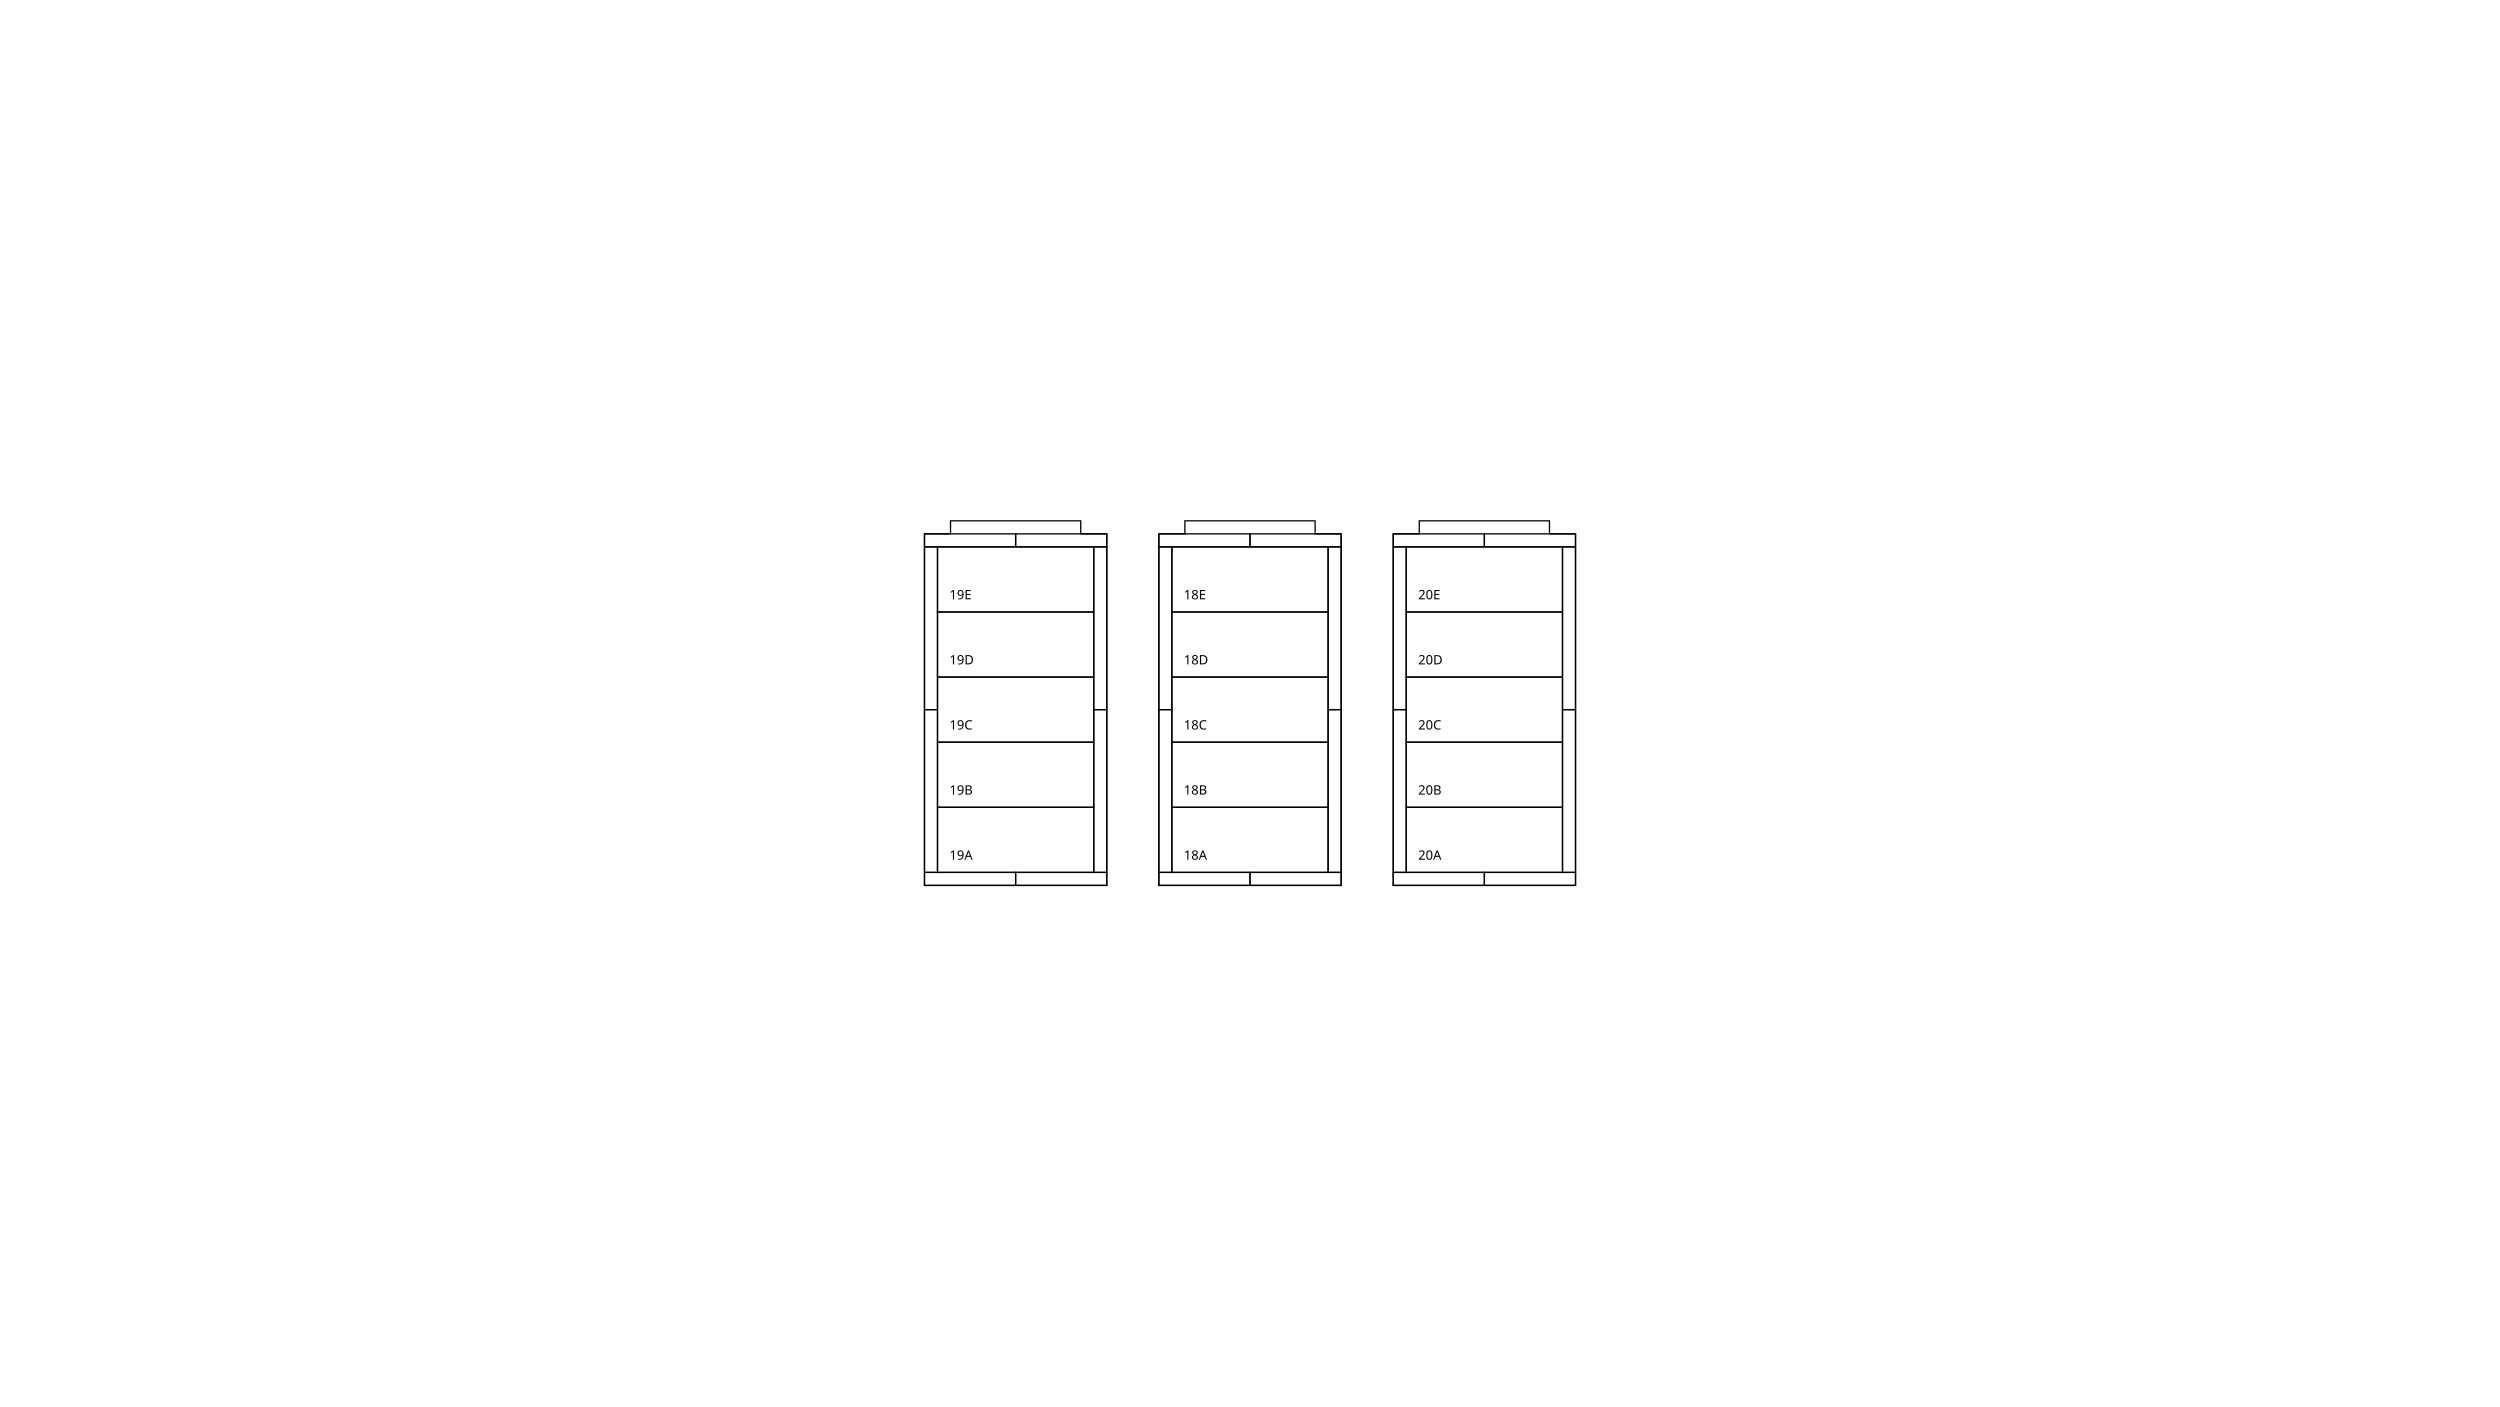
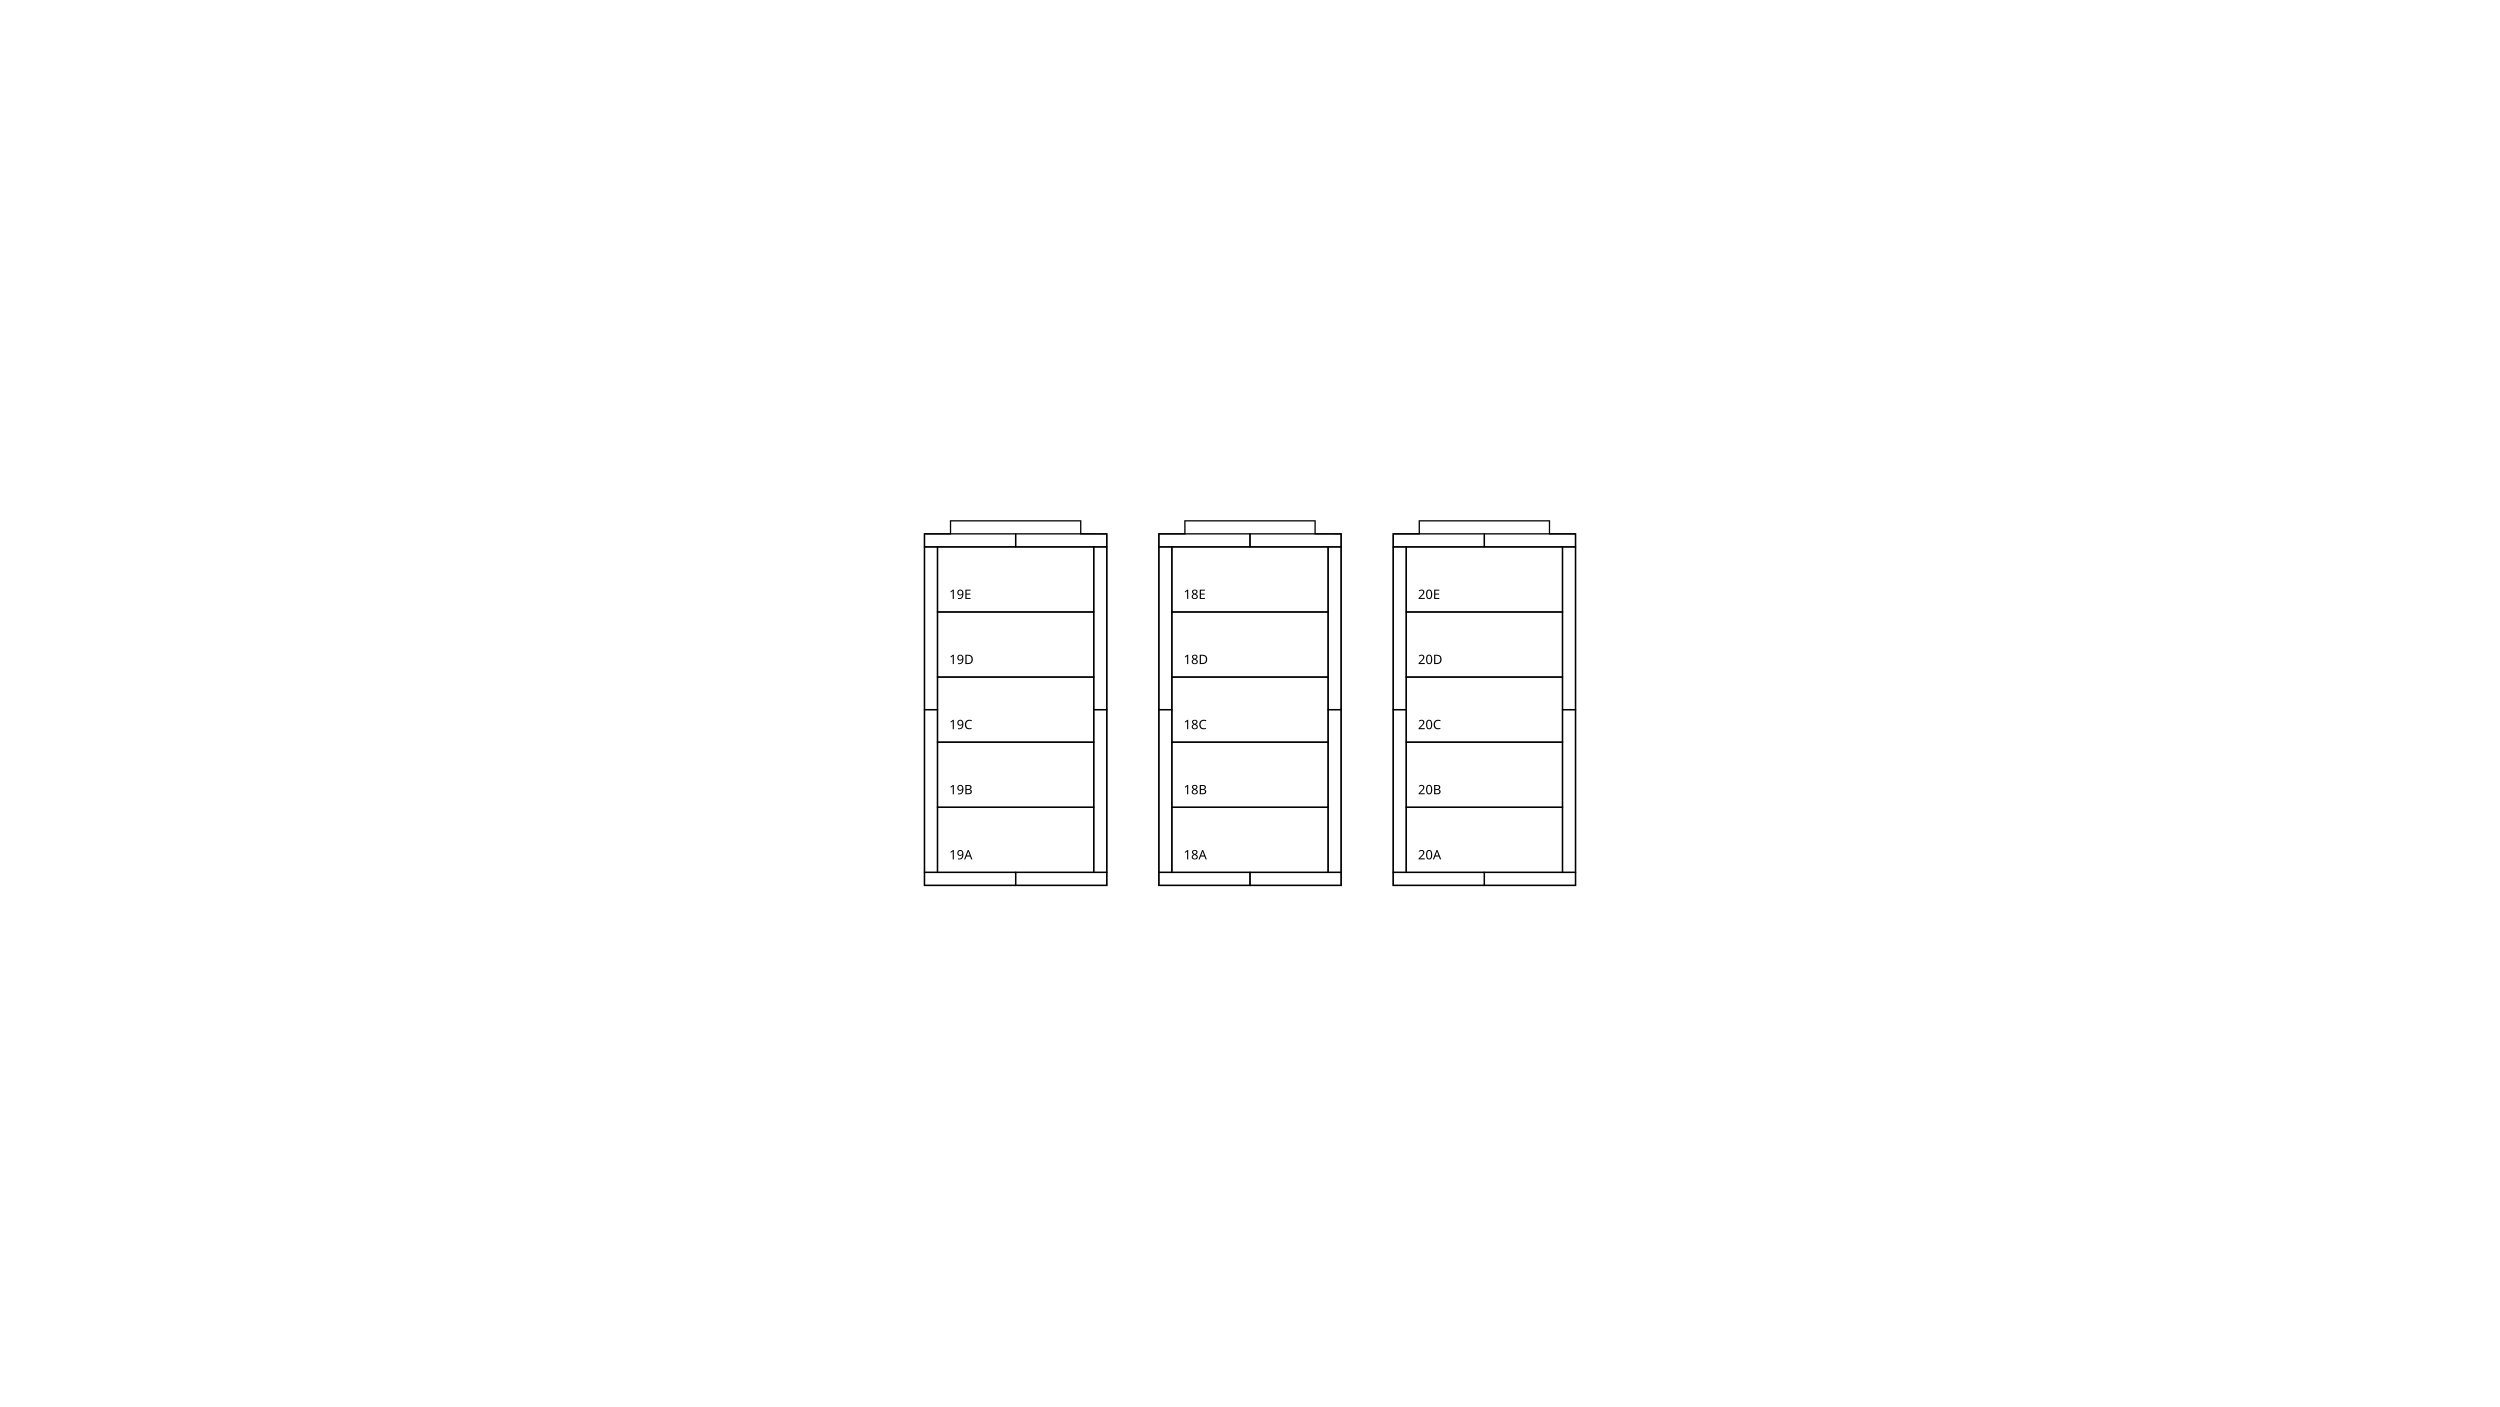
- <svg xmlns="http://www.w3.org/2000/svg" width="1920" height="1080" viewBox="0 0 1920 1080" version="1.1" id="svg5">
-   <defs id="defs2" />
-   <g id="layer1" style="display:inline">
-     <path style="fill:none;stroke:#000000;stroke-width:1px;stroke-linecap:butt;stroke-linejoin:miter;stroke-opacity:1" d="M 710,680 H 850 V 410.059 L 830,410 V 400 H 730 v 10 h -20 z" id="path892" />
-     <path style="fill:none;stroke:#000000;stroke-width:1px;stroke-linecap:butt;stroke-linejoin:miter;stroke-opacity:1" d="m 710,410 h 70 v 10 h -70 z" id="path2489" />
-     <path style="fill:none;stroke:#000000;stroke-width:1px;stroke-linecap:butt;stroke-linejoin:miter;stroke-opacity:1" d="m 780,410 h 70 v 10 h -70 z" id="path2855" />
-     <path style="fill:none;stroke:#000000;stroke-width:1px;stroke-linecap:butt;stroke-linejoin:miter;stroke-opacity:1" d="m 710,420 h 10 v 125 h -10 z" id="path2857" />
-     <path style="fill:none;stroke:#000000;stroke-width:1px;stroke-linecap:butt;stroke-linejoin:miter;stroke-opacity:1" d="m 710,545 v 125 h 10 V 545 Z" id="path2859" />
-     <path style="fill:none;stroke:#000000;stroke-width:1px;stroke-linecap:butt;stroke-linejoin:miter;stroke-opacity:1" d="m 840,420 h 10 v 125 h -10 z" id="path2861" />
-     <path style="fill:none;stroke:#000000;stroke-width:1px;stroke-linecap:butt;stroke-linejoin:miter;stroke-opacity:1" d="m 840,545 h 10 v 125 h -10 z" id="path2863" />
-     <path style="fill:none;stroke:#000000;stroke-width:1px;stroke-linecap:butt;stroke-linejoin:miter;stroke-opacity:1" d="m 710,670 h 70 v 10 h -70 z" id="path3182" />
-     <path style="fill:none;stroke:#000000;stroke-width:1px;stroke-linecap:butt;stroke-linejoin:miter;stroke-opacity:1" d="m 780,670 h 70 v 10 h -70 z" id="path3184" />
-     <path style="display:inline;fill:none;stroke:#000000;stroke-width:1px;stroke-linecap:butt;stroke-linejoin:miter;stroke-opacity:1" d="m 890,680 h 140 V 410.059 L 1010,410 V 400 H 910 v 10 h -20 z" id="path892-0" />
-     <path style="display:inline;fill:none;stroke:#000000;stroke-width:1px;stroke-linecap:butt;stroke-linejoin:miter;stroke-opacity:1" d="m 890,410 h 70 v 10 h -70 z" id="path2489-3" />
-     <path style="display:inline;fill:none;stroke:#000000;stroke-width:1px;stroke-linecap:butt;stroke-linejoin:miter;stroke-opacity:1" d="m 960,410 h 70 v 10 h -70 z" id="path2855-6" />
-     <path style="display:inline;fill:none;stroke:#000000;stroke-width:1px;stroke-linecap:butt;stroke-linejoin:miter;stroke-opacity:1" d="m 890,420 h 10 v 125 h -10 z" id="path2857-1" />
-     <path style="display:inline;fill:none;stroke:#000000;stroke-width:1px;stroke-linecap:butt;stroke-linejoin:miter;stroke-opacity:1" d="m 890,545 v 125 h 10 V 545 Z" id="path2859-0" />
-     <path style="display:inline;fill:none;stroke:#000000;stroke-width:1px;stroke-linecap:butt;stroke-linejoin:miter;stroke-opacity:1" d="m 1020,420 h 10 v 125 h -10 z" id="path2861-6" />
-     <path style="display:inline;fill:none;stroke:#000000;stroke-width:1px;stroke-linecap:butt;stroke-linejoin:miter;stroke-opacity:1" d="m 1020,545 h 10 v 125 h -10 z" id="path2863-3" />
-     <path style="display:inline;fill:none;stroke:#000000;stroke-width:1px;stroke-linecap:butt;stroke-linejoin:miter;stroke-opacity:1" d="m 890,670 h 70 v 10 h -70 z" id="path3182-2" />
-     <path style="display:inline;fill:none;stroke:#000000;stroke-width:1px;stroke-linecap:butt;stroke-linejoin:miter;stroke-opacity:1" d="m 960,670 h 70 v 10 h -70 z" id="path3184-0" />
-     <path style="display:inline;fill:none;stroke:#000000;stroke-width:1px;stroke-linecap:butt;stroke-linejoin:miter;stroke-opacity:1" d="m 1070,680 h 140 V 410.059 L 1190,410 v -10 h -100 v 10 h -20 z" id="path892-4" />
-     <path style="display:inline;fill:none;stroke:#000000;stroke-width:1px;stroke-linecap:butt;stroke-linejoin:miter;stroke-opacity:1" d="m 1070,410 h 70 v 10 h -70 z" id="path2489-7" />
-     <path style="display:inline;fill:none;stroke:#000000;stroke-width:1px;stroke-linecap:butt;stroke-linejoin:miter;stroke-opacity:1" d="m 1140,410 h 70 v 10 h -70 z" id="path2855-4" />
-     <path style="display:inline;fill:none;stroke:#000000;stroke-width:1px;stroke-linecap:butt;stroke-linejoin:miter;stroke-opacity:1" d="m 1070,420 h 10 v 125 h -10 z" id="path2857-4" />
-     <path style="display:inline;fill:none;stroke:#000000;stroke-width:1px;stroke-linecap:butt;stroke-linejoin:miter;stroke-opacity:1" d="m 1070,545 v 125 h 10 V 545 Z" id="path2859-3" />
-     <path style="display:inline;fill:none;stroke:#000000;stroke-width:1px;stroke-linecap:butt;stroke-linejoin:miter;stroke-opacity:1" d="m 1200,420 h 10 v 125 h -10 z" id="path2861-0" />
-     <path style="display:inline;fill:none;stroke:#000000;stroke-width:1px;stroke-linecap:butt;stroke-linejoin:miter;stroke-opacity:1" d="m 1200,545 h 10 v 125 h -10 z" id="path2863-7" />
-     <path style="display:inline;fill:none;stroke:#000000;stroke-width:1px;stroke-linecap:butt;stroke-linejoin:miter;stroke-opacity:1" d="m 1070,670 h 70 v 10 h -70 z" id="path3182-8" />
-     <path style="display:inline;fill:none;stroke:#000000;stroke-width:1px;stroke-linecap:butt;stroke-linejoin:miter;stroke-opacity:1" d="m 1140,670 h 70 v 10 h -70 z" id="path3184-6" />
+ <svg xmlns="http://www.w3.org/2000/svg" height="1080" version="1.1" viewBox="0 0 1920 1080" width="1920">
+   <style>
+     path {
+       fill: none;
+       stroke-width: 1px;
+       stroke: #000;
+     }
+     text {
+       font-family: Monaco;
+       font-size: 10px;
+       text-anchor: start;
+     }
+   </style>
+   <g>
+     <path d="m710 410h70v10h-70z" />
+     <path d="m710 420h10v125h-10z" />
+     <path d="m710 545v125h10v-125z" />
+     <path d="m710 670h70v10h-70z" />
+     <path d="m710 680h140v-269.94l-20-0.059v-10h-100v10h-20z" />
+     <path d="m780 410h70v10h-70z" />
+     <path d="m780 670h70v10h-70z" />
+     <path d="m840 420h10v125h-10z" />
+     <path d="m840 545h10v125h-10z" />
+     <path d="m890 410h70v10h-70z" />
+     <path d="m890 420h10v125h-10z" />
+     <path d="m890 545v125h10v-125z" />
+     <path d="m890 670h70v10h-70z" />
+     <path d="m890 680h140v-269.94l-20-0.059v-10h-100v10h-20z" />
+     <path d="m960 410h70v10h-70z" />
+     <path d="m960 670h70v10h-70z" />
+     <path d="m1020 420h10v125h-10z" />
+     <path d="m1020 545h10v125h-10z" />
+     <path d="m1070 410h70v10h-70z" />
+     <path d="m1070 420h10v125h-10z" />
+     <path d="m1070 545v125h10v-125z" />
+     <path d="m1070 670h70v10h-70z" />
+     <path d="m1070 680h140v-269.94l-20-0.059v-10h-100v10h-20z" />
+     <path d="m1140 410h70v10h-70z" />
+     <path d="m1140 670h70v10h-70z" />
+     <path d="m1200 420h10v125h-10z" />
+     <path d="m1200 545h10v125h-10z" />
  </g>
-   <g id="layer2" style="display:inline">
-     <path style="fill:none;stroke:#000000;stroke-width:1px;stroke-linecap:butt;stroke-linejoin:miter;stroke-opacity:1" d="M 720,670 H 840 V 620 H 720 Z" id="path894" />
-     <text xml:space="preserve" style="font-style:normal;font-weight:normal;font-size:10px;line-height:0;font-family:sans-serif;fill:#000000;fill-opacity:1;stroke:none" x="729.153" y="660.271" id="text13939">
-       <tspan id="tspan13937" x="729.153" y="660.271" style="font-style:normal;font-variant:normal;font-weight:normal;font-stretch:normal;font-size:10px;font-family:monaco;-inkscape-font-specification:monaco">19A</tspan>
-     </text>
-     <path style="display:inline;fill:none;stroke:#000000;stroke-width:1px;stroke-linecap:butt;stroke-linejoin:miter;stroke-opacity:1" d="M 720,620 H 840 V 570 H 720 Z" id="path894-9" />
-     <text xml:space="preserve" style="font-style:normal;font-weight:normal;font-size:10px;line-height:0;font-family:sans-serif;display:inline;fill:#000000;fill-opacity:1;stroke:none" x="729.153" y="610.271" id="text13939-7">
-       <tspan id="tspan13937-3" x="729.153" y="610.271" style="font-style:normal;font-variant:normal;font-weight:normal;font-stretch:normal;font-size:10px;font-family:monaco;-inkscape-font-specification:monaco">19B</tspan>
-     </text>
-     <path style="display:inline;fill:none;stroke:#000000;stroke-width:1px;stroke-linecap:butt;stroke-linejoin:miter;stroke-opacity:1" d="M 720,570 H 840 V 520 H 720 Z" id="path894-6" />
-     <text xml:space="preserve" style="font-style:normal;font-weight:normal;font-size:10px;line-height:0;font-family:sans-serif;display:inline;fill:#000000;fill-opacity:1;stroke:none" x="729.153" y="560.271" id="text13939-1">
-       <tspan id="tspan13937-2" x="729.153" y="560.271" style="font-style:normal;font-variant:normal;font-weight:normal;font-stretch:normal;font-size:10px;font-family:monaco;-inkscape-font-specification:monaco">19C</tspan>
-     </text>
-     <path style="display:inline;fill:none;stroke:#000000;stroke-width:1px;stroke-linecap:butt;stroke-linejoin:miter;stroke-opacity:1" d="M 720,520 H 840 V 470 H 720 Z" id="path894-93" />
-     <text xml:space="preserve" style="font-style:normal;font-weight:normal;font-size:10px;line-height:0;font-family:sans-serif;display:inline;fill:#000000;fill-opacity:1;stroke:none" x="729.153" y="510.271" id="text13939-19">
-       <tspan id="tspan13937-4" x="729.153" y="510.271" style="font-style:normal;font-variant:normal;font-weight:normal;font-stretch:normal;font-size:10px;font-family:monaco;-inkscape-font-specification:monaco">19D</tspan>
-     </text>
-     <path style="display:inline;fill:none;stroke:#000000;stroke-width:1px;stroke-linecap:butt;stroke-linejoin:miter;stroke-opacity:1" d="M 720,470 H 840 V 420 H 720 Z" id="path894-7" />
-     <text xml:space="preserve" style="font-style:normal;font-weight:normal;font-size:10px;line-height:0;font-family:sans-serif;display:inline;fill:#000000;fill-opacity:1;stroke:none" x="729.153" y="460.271" id="text13939-8">
-       <tspan id="tspan13937-45" x="729.153" y="460.271" style="font-style:normal;font-variant:normal;font-weight:normal;font-stretch:normal;font-size:10px;font-family:monaco;-inkscape-font-specification:monaco">19E</tspan>
-     </text>
-     <path style="display:inline;fill:none;stroke:#000000;stroke-width:1px;stroke-linecap:butt;stroke-linejoin:miter;stroke-opacity:1" d="m 900,670 h 120 V 620 H 900 Z" id="path894-61" />
-     <text xml:space="preserve" style="font-style:normal;font-weight:normal;font-size:10px;line-height:0;font-family:sans-serif;display:inline;fill:#000000;fill-opacity:1;stroke:none" x="909.153" y="660.271" id="text13939-5">
-       <tspan id="tspan13937-5" x="909.153" y="660.271" style="font-style:normal;font-variant:normal;font-weight:normal;font-stretch:normal;font-size:10px;font-family:monaco;-inkscape-font-specification:monaco">18A</tspan>
-     </text>
-     <path style="display:inline;fill:none;stroke:#000000;stroke-width:1px;stroke-linecap:butt;stroke-linejoin:miter;stroke-opacity:1" d="m 900,620 h 120 V 570 H 900 Z" id="path894-9-4" />
-     <text xml:space="preserve" style="font-style:normal;font-weight:normal;font-size:10px;line-height:0;font-family:sans-serif;display:inline;fill:#000000;fill-opacity:1;stroke:none" x="909.153" y="610.271" id="text13939-7-7">
-       <tspan id="tspan13937-3-6" x="909.153" y="610.271" style="font-style:normal;font-variant:normal;font-weight:normal;font-stretch:normal;font-size:10px;font-family:monaco;-inkscape-font-specification:monaco">18B</tspan>
-     </text>
-     <path style="display:inline;fill:none;stroke:#000000;stroke-width:1px;stroke-linecap:butt;stroke-linejoin:miter;stroke-opacity:1" d="m 900,570 h 120 V 520 H 900 Z" id="path894-6-5" />
-     <text xml:space="preserve" style="font-style:normal;font-weight:normal;font-size:10px;line-height:0;font-family:sans-serif;display:inline;fill:#000000;fill-opacity:1;stroke:none" x="909.153" y="560.271" id="text13939-1-6">
-       <tspan id="tspan13937-2-9" x="909.153" y="560.271" style="font-style:normal;font-variant:normal;font-weight:normal;font-stretch:normal;font-size:10px;font-family:monaco;-inkscape-font-specification:monaco">18C</tspan>
-     </text>
-     <path style="display:inline;fill:none;stroke:#000000;stroke-width:1px;stroke-linecap:butt;stroke-linejoin:miter;stroke-opacity:1" d="m 900,520 h 120 V 470 H 900 Z" id="path894-93-3" />
-     <text xml:space="preserve" style="font-style:normal;font-weight:normal;font-size:10px;line-height:0;font-family:sans-serif;display:inline;fill:#000000;fill-opacity:1;stroke:none" x="909.153" y="510.271" id="text13939-19-7">
-       <tspan id="tspan13937-4-4" x="909.153" y="510.271" style="font-style:normal;font-variant:normal;font-weight:normal;font-stretch:normal;font-size:10px;font-family:monaco;-inkscape-font-specification:monaco">18D</tspan>
-     </text>
-     <path style="display:inline;fill:none;stroke:#000000;stroke-width:1px;stroke-linecap:butt;stroke-linejoin:miter;stroke-opacity:1" d="m 900,470 h 120 V 420 H 900 Z" id="path894-7-5" />
-     <text xml:space="preserve" style="font-style:normal;font-weight:normal;font-size:10px;line-height:0;font-family:sans-serif;display:inline;fill:#000000;fill-opacity:1;stroke:none" x="909.153" y="460.271" id="text13939-8-2">
-       <tspan id="tspan13937-45-5" x="909.153" y="460.271" style="font-style:normal;font-variant:normal;font-weight:normal;font-stretch:normal;font-size:10px;font-family:monaco;-inkscape-font-specification:monaco">18E</tspan>
-     </text>
-     <path style="display:inline;fill:none;stroke:#000000;stroke-width:1px;stroke-linecap:butt;stroke-linejoin:miter;stroke-opacity:1" d="m 1080,670 h 120 v -50 h -120 z" id="path894-8" />
-     <text xml:space="preserve" style="font-style:normal;font-weight:normal;font-size:10px;line-height:0;font-family:sans-serif;display:inline;fill:#000000;fill-opacity:1;stroke:none" x="1089.153" y="660.271" id="text13939-84">
-       <tspan id="tspan13937-31" x="1089.153" y="660.271" style="font-style:normal;font-variant:normal;font-weight:normal;font-stretch:normal;font-size:10px;font-family:monaco;-inkscape-font-specification:monaco">20A</tspan>
-     </text>
-     <path style="display:inline;fill:none;stroke:#000000;stroke-width:1px;stroke-linecap:butt;stroke-linejoin:miter;stroke-opacity:1" d="m 1080,620 h 120 v -50 h -120 z" id="path894-9-49" />
-     <text xml:space="preserve" style="font-style:normal;font-weight:normal;font-size:10px;line-height:0;font-family:sans-serif;display:inline;fill:#000000;fill-opacity:1;stroke:none" x="1089.153" y="610.271" id="text13939-7-2">
-       <tspan id="tspan13937-3-0" x="1089.153" y="610.271" style="font-style:normal;font-variant:normal;font-weight:normal;font-stretch:normal;font-size:10px;font-family:monaco;-inkscape-font-specification:monaco">20B</tspan>
-     </text>
-     <path style="display:inline;fill:none;stroke:#000000;stroke-width:1px;stroke-linecap:butt;stroke-linejoin:miter;stroke-opacity:1" d="m 1080,570 h 120 v -50 h -120 z" id="path894-6-6" />
-     <text xml:space="preserve" style="font-style:normal;font-weight:normal;font-size:10px;line-height:0;font-family:sans-serif;display:inline;fill:#000000;fill-opacity:1;stroke:none" x="1089.153" y="560.271" id="text13939-1-8">
-       <tspan id="tspan13937-2-92" x="1089.153" y="560.271" style="font-style:normal;font-variant:normal;font-weight:normal;font-stretch:normal;font-size:10px;font-family:monaco;-inkscape-font-specification:monaco">20C</tspan>
-     </text>
-     <path style="display:inline;fill:none;stroke:#000000;stroke-width:1px;stroke-linecap:butt;stroke-linejoin:miter;stroke-opacity:1" d="m 1080,520 h 120 v -50 h -120 z" id="path894-93-6" />
-     <text xml:space="preserve" style="font-style:normal;font-weight:normal;font-size:10px;line-height:0;font-family:sans-serif;display:inline;fill:#000000;fill-opacity:1;stroke:none" x="1089.153" y="510.271" id="text13939-19-6">
-       <tspan id="tspan13937-4-49" x="1089.153" y="510.271" style="font-style:normal;font-variant:normal;font-weight:normal;font-stretch:normal;font-size:10px;font-family:monaco;-inkscape-font-specification:monaco">20D</tspan>
-     </text>
-     <path style="display:inline;fill:none;stroke:#000000;stroke-width:1px;stroke-linecap:butt;stroke-linejoin:miter;stroke-opacity:1" d="m 1080,470 h 120 v -50 h -120 z" id="path894-7-50" />
-     <text xml:space="preserve" style="font-style:normal;font-weight:normal;font-size:10px;line-height:0;font-family:sans-serif;display:inline;fill:#000000;fill-opacity:1;stroke:none" x="1089.153" y="460.271" id="text13939-8-4">
-       <tspan id="tspan13937-45-8" x="1089.153" y="460.271" style="font-style:normal;font-variant:normal;font-weight:normal;font-stretch:normal;font-size:10px;font-family:monaco;-inkscape-font-specification:monaco">20E</tspan>
-     </text>
+   <g>
+     <path d="m720 670h120v-50h-120z" />
+     <text x="729" y="660">19A</text>
+     <path d="m720 620h120v-50h-120z" />
+     <text x="729" y="610">19B</text>
+     <path d="m720 570h120v-50h-120z" />
+     <text x="729" y="560">19C</text>
+     <path d="m720 520h120v-50h-120z" />
+     <text x="729" y="510">19D</text>
+     <path d="m720 470h120v-50h-120z" />
+     <text x="729" y="460">19E</text>
+     <path d="m900 670h120v-50h-120z" />
+     <text x="909" y="660">18A</text>
+     <path d="m900 620h120v-50h-120z" />
+     <text x="909" y="610">18B</text>
+     <path d="m900 570h120v-50h-120z" />
+     <text x="909" y="560">18C</text>
+     <path d="m900 520h120v-50h-120z" />
+     <text x="909" y="510">18D</text>
+     <path d="m900 470h120v-50h-120z" />
+     <text x="909" y="460">18E</text>
+     <path d="m1080 670h120v-50h-120z" />
+     <text x="1089" y="660">20A</text>
+     <path d="m1080 620h120v-50h-120z" />
+     <text x="1089" y="610">20B</text>
+     <path d="m1080 570h120v-50h-120z" />
+     <text x="1089" y="560">20C</text>
+     <path d="m1080 520h120v-50h-120z" />
+     <text x="1089" y="510">20D</text>
+     <path d="m1080 470h120v-50h-120z" />
+     <text x="1089" y="460">20E</text>
  </g>
</svg>
